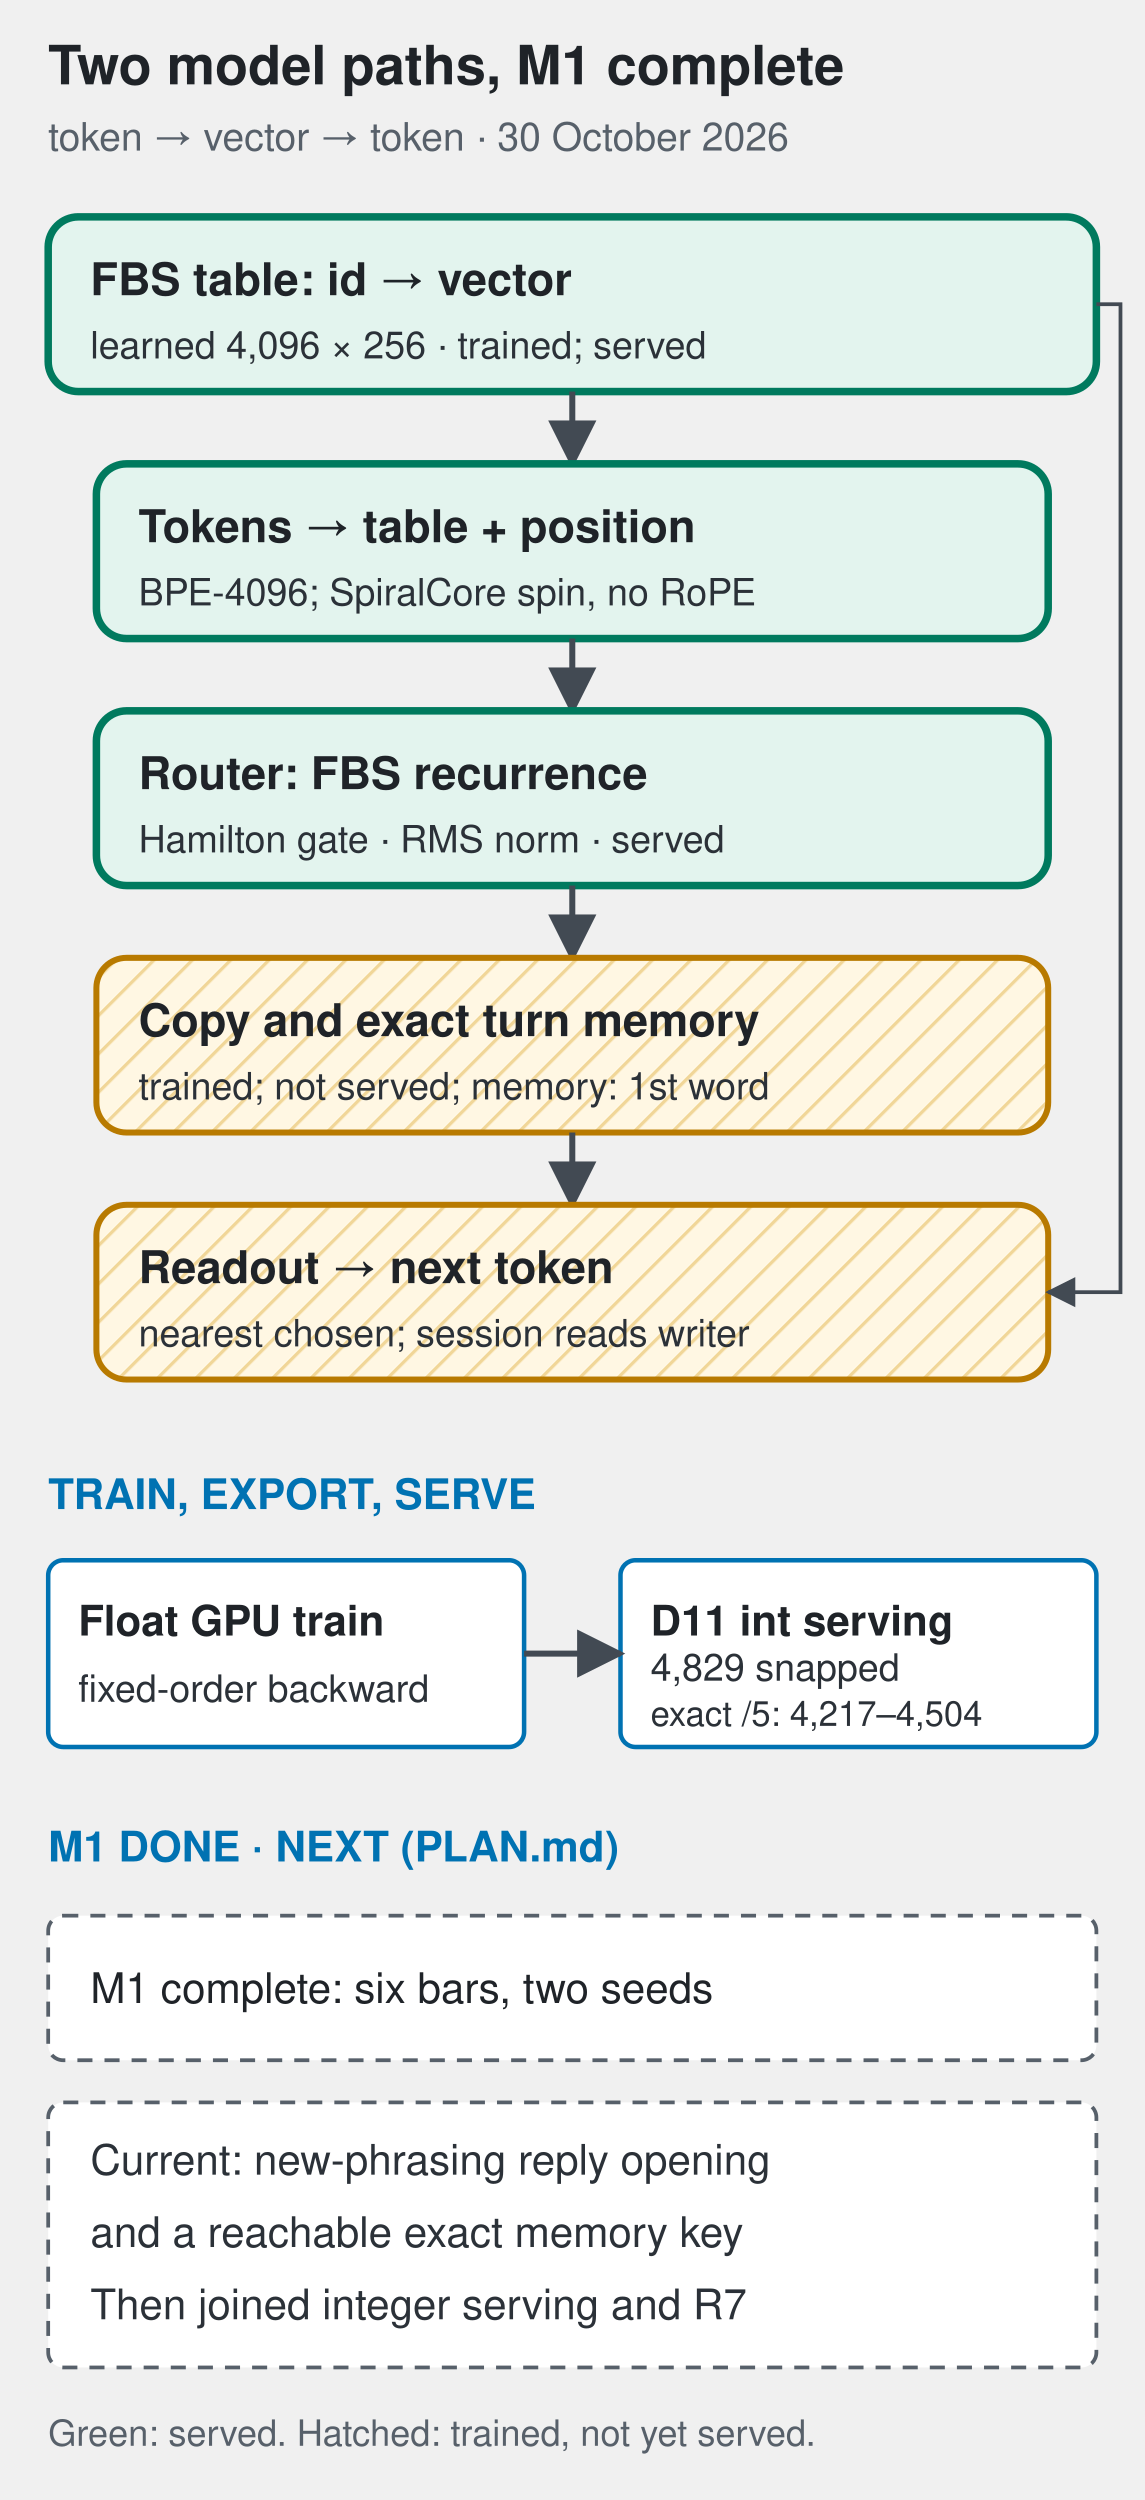
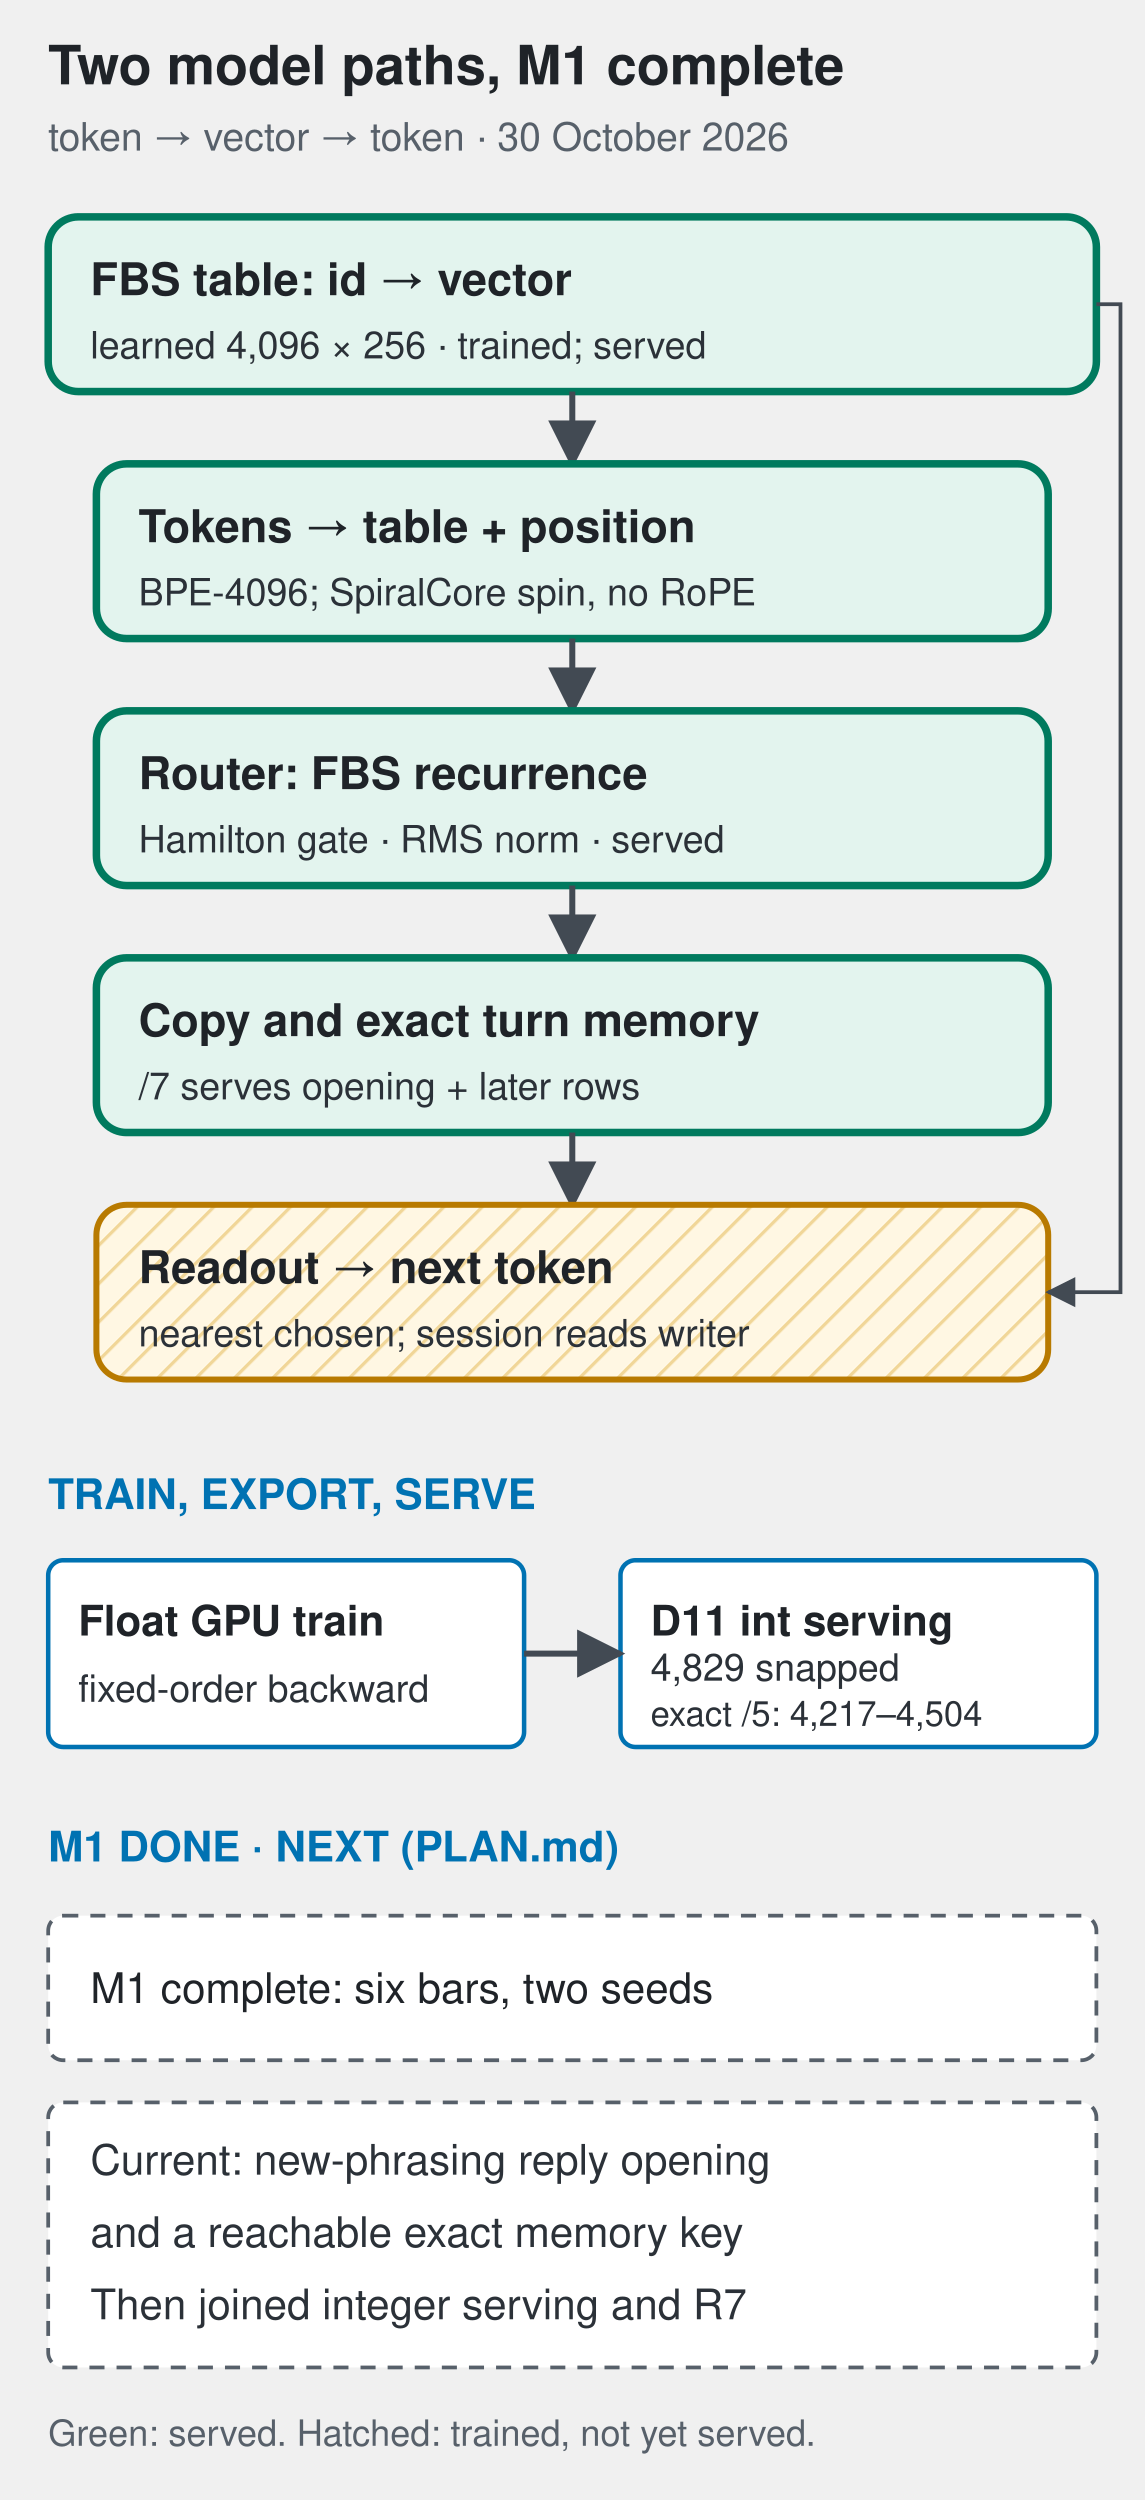
<svg xmlns="http://www.w3.org/2000/svg" viewBox="0 0 380 830" width="380" height="830" role="img" aria-labelledby="t d" font-family="-apple-system, BlinkMacSystemFont, 'Segoe UI', Helvetica, Arial, sans-serif">
  <defs>
    <marker id="ah" viewBox="0 0 10 10" refX="9" refY="5" markerWidth="8" markerHeight="8" orient="auto-start-reverse">
      <path d="M0,0 L10,5 L0,10 z" fill="#424A53" />
    </marker>
    <pattern id="hP" width="9" height="9" patternUnits="userSpaceOnUse" patternTransform="rotate(45)">
      <rect width="9" height="9" fill="#FFF7E3" />
      <line x1="0" y1="0" x2="0" y2="9" stroke="#F1D79A" stroke-width="2.2" />
    </pattern>
    <pattern id="hF" width="8" height="8" patternUnits="userSpaceOnUse">
      <rect width="8" height="8" fill="#F0F2F4" />
      <path d="M0,0 L8,8 M8,0 L0,8" stroke="#D3D8DD" stroke-width="1" />
    </pattern>
  </defs>
  <text x="16" y="28" font-size="18" font-weight="700" fill="#1F2328" text-anchor="start">Two model paths, M1 complete</text>
  <text x="16" y="50" font-size="13" font-weight="400" fill="#57606A" text-anchor="start">token → vector → token · 30 October 2026</text>
  <rect x="16" y="72" width="348" height="58" rx="10" fill="#E3F4EE" stroke="#007A5E" stroke-width="2.5" />
  <text x="30" y="98" font-size="15" font-weight="700" fill="#1F2328" text-anchor="start">FBS table: id → vector</text>
  <text x="30" y="119" font-size="12.5" font-weight="400" fill="#2B3138" text-anchor="start">learned 4,096 × 256 · trained; served</text>
  <path d="M190,130 L190,154" fill="none" stroke="#424A53" stroke-width="2" marker-end="url(#ah)" />
  <rect x="32" y="154" width="316" height="58" rx="10" fill="#E3F4EE" stroke="#007A5E" stroke-width="2.5" />
  <text x="46" y="180" font-size="15" font-weight="700" fill="#1F2328" text-anchor="start">Tokens → table + position</text>
  <text x="46" y="201" font-size="12.5" font-weight="400" fill="#2B3138" text-anchor="start">BPE-4096; SpiralCore spin, no RoPE</text>
  <path d="M190,212 L190,236" fill="none" stroke="#424A53" stroke-width="2" marker-end="url(#ah)" />
  <rect x="32" y="236" width="316" height="58" rx="10" fill="#E3F4EE" stroke="#007A5E" stroke-width="2.5" />
  <text x="46" y="262" font-size="15" font-weight="700" fill="#1F2328" text-anchor="start">Router: FBS recurrence</text>
  <text x="46" y="283" font-size="12.5" font-weight="400" fill="#2B3138" text-anchor="start">Hamilton gate · RMS norm · served</text>
  <path d="M190,294 L190,318" fill="none" stroke="#424A53" stroke-width="2" marker-end="url(#ah)" />
-   <rect x="32" y="318" width="316" height="58" rx="10" fill="url(#hP)" stroke="#B87A00" stroke-width="2" />
+   <rect x="32" y="318" width="316" height="58" rx="10" fill="#E3F4EE" stroke="#007A5E" stroke-width="2.5" />
  <text x="46" y="344" font-size="15" font-weight="700" fill="#1F2328" text-anchor="start">Copy and exact turn memory</text>
-   <text x="46" y="365" font-size="12.5" font-weight="400" fill="#2B3138" text-anchor="start">trained; not served; memory: 1st word</text>
+   <text x="46" y="365" font-size="12.5" font-weight="400" fill="#2B3138" text-anchor="start">/7 serves opening + later rows</text>
  <path d="M190,376 L190,400" fill="none" stroke="#424A53" stroke-width="2" marker-end="url(#ah)" />
  <rect x="32" y="400" width="316" height="58" rx="10" fill="url(#hP)" stroke="#B87A00" stroke-width="2" />
  <text x="46" y="426" font-size="15" font-weight="700" fill="#1F2328" text-anchor="start">Readout → next token</text>
  <text x="46" y="447" font-size="12.5" font-weight="400" fill="#2B3138" text-anchor="start">nearest chosen; session reads writer</text>
  <path d="M364,101 H372 V429 H348" fill="none" stroke="#424A53" stroke-width="1.25" marker-end="url(#ah)" />
  <text x="16" y="501" font-size="14" font-weight="700" fill="#0072B2" text-anchor="start">TRAIN, EXPORT, SERVE</text>
  <rect x="16" y="518" width="158" height="62" rx="5" fill="#FFFFFF" stroke="#0072B2" stroke-width="1.5" />
  <text x="26" y="543" font-size="14" font-weight="700" fill="#1F2328" text-anchor="start">Float GPU train</text>
  <text x="26" y="565" font-size="12.5" font-weight="400" fill="#2B3138" text-anchor="start">fixed-order backward</text>
  <rect x="206" y="518" width="158" height="62" rx="5" fill="#FFFFFF" stroke="#0072B2" stroke-width="1.5" />
  <text x="216" y="543" font-size="14" font-weight="700" fill="#1F2328" text-anchor="start">D11 int serving</text>
  <text x="216" y="558" font-size="12.5" font-weight="400" fill="#2B3138" text-anchor="start">4,829 snapped</text>
  <text x="216" y="573" font-size="11.5" font-weight="400" fill="#2B3138" text-anchor="start">exact /5: 4,217–4,504</text>
  <path d="M174,549 L206,549" fill="none" stroke="#424A53" stroke-width="2" marker-end="url(#ah)" />
  <text x="16" y="618" font-size="14" font-weight="700" fill="#0072B2" text-anchor="start">M1 DONE · NEXT (PLAN.md)</text>
  <rect x="16" y="636" width="348" height="48" rx="5" fill="#FFFFFF" stroke="#57606A" stroke-width="1.25" stroke-dasharray="5 4" />
  <text x="30" y="665" font-size="14" font-weight="400" fill="#1F2328" text-anchor="start">M1 complete: six bars, two seeds</text>
  <rect x="16" y="698" width="348" height="88" rx="5" fill="#FFFFFF" stroke="#57606A" stroke-width="1.25" stroke-dasharray="5 4" />
  <text x="30" y="722" font-size="14" font-weight="400" fill="#2B3138" text-anchor="start">Current: new-phrasing reply opening</text>
  <text x="30" y="746" font-size="14" font-weight="400" fill="#2B3138" text-anchor="start">and a reachable exact memory key</text>
  <text x="30" y="770" font-size="14" font-weight="400" fill="#2B3138" text-anchor="start">Then joined integer serving and R7</text>
  <text x="16" y="812" font-size="12" font-weight="400" fill="#57606A" text-anchor="start">Green: served. Hatched: trained, not yet served.</text>
</svg>
